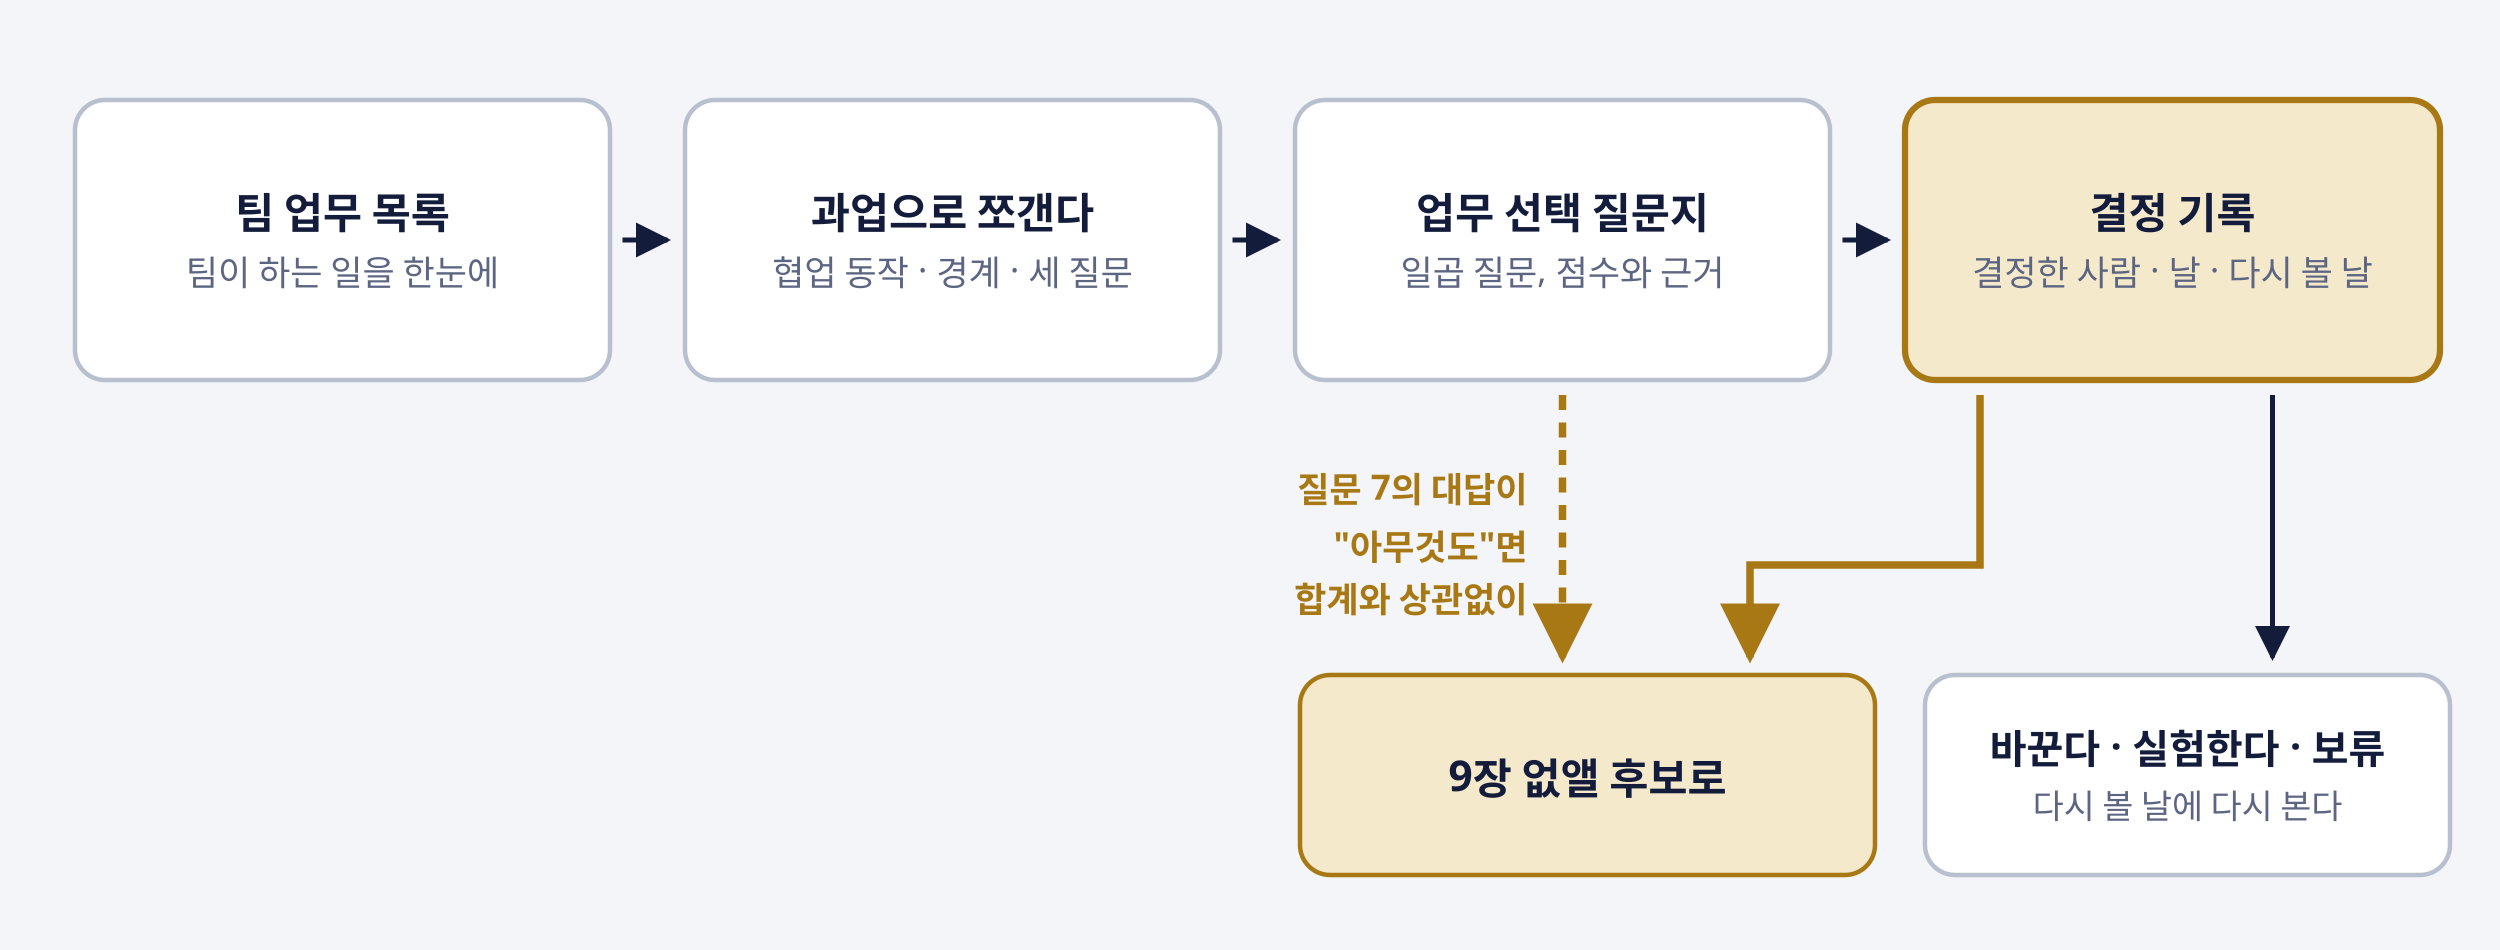
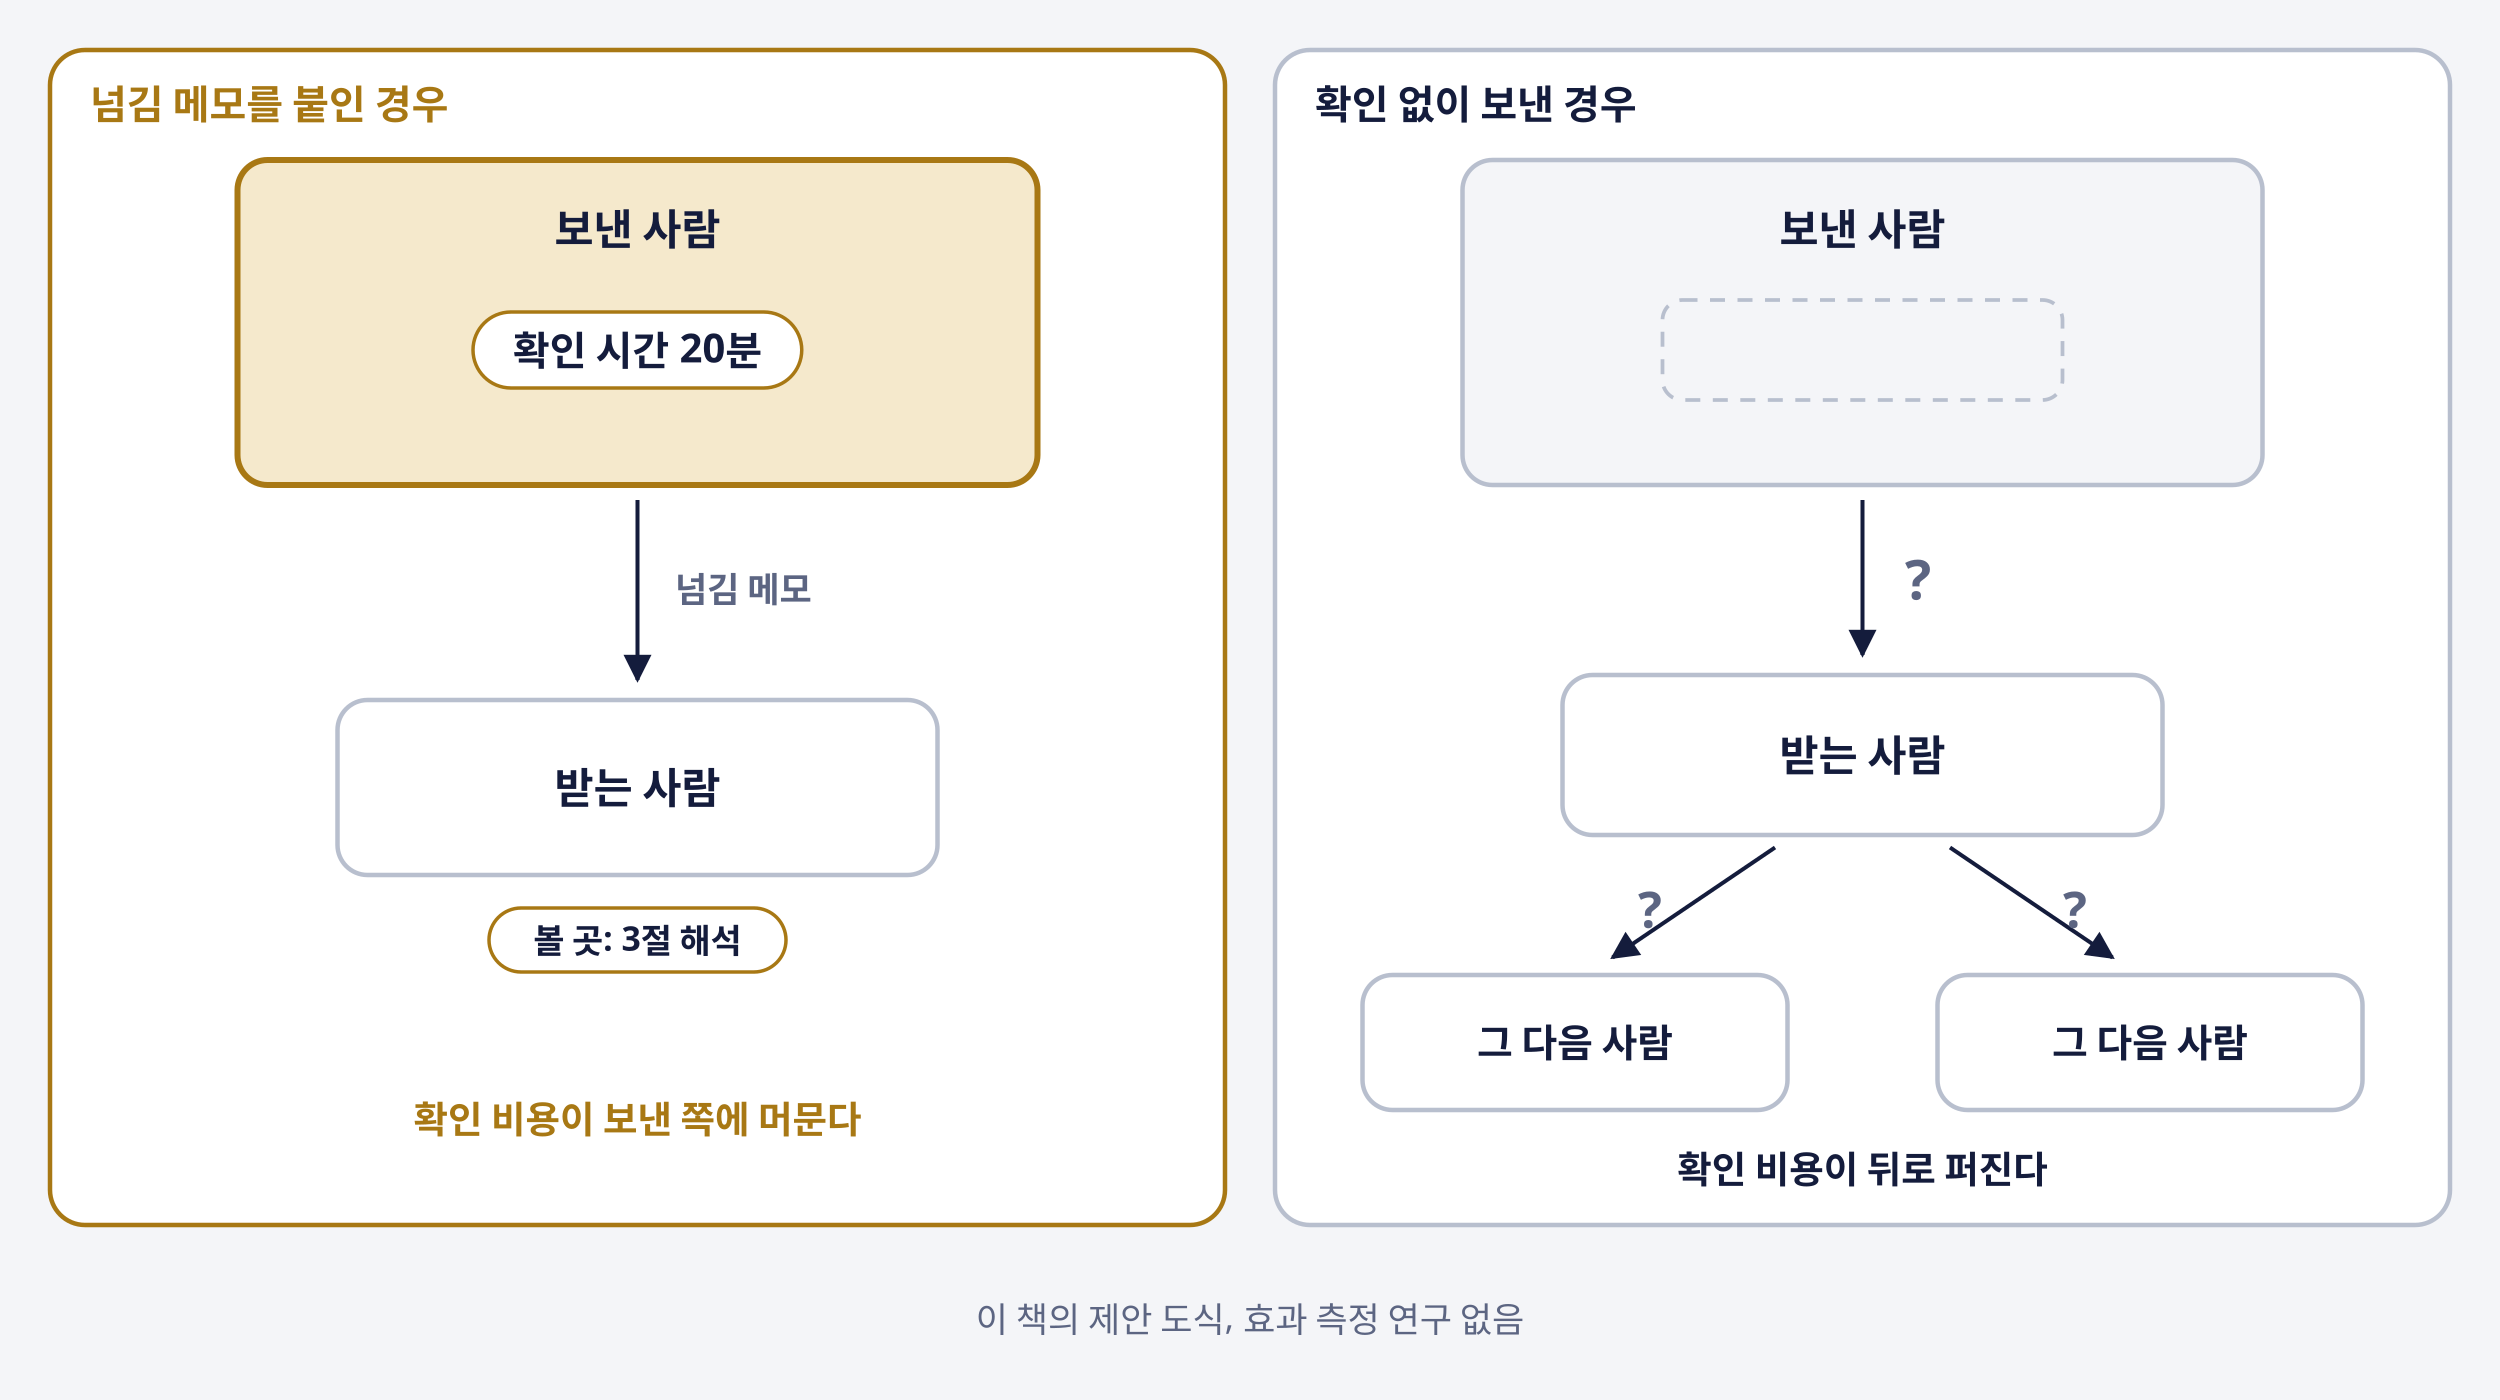
- <svg xmlns="http://www.w3.org/2000/svg" viewBox="0 0 1000 380" role="img" aria-label="팀 업무 목록에서 결정 기록까지" font-family="Pretendard,'Apple SD Gothic Neo','Noto Sans KR',sans-serif">
+ <svg xmlns="http://www.w3.org/2000/svg" viewBox="0 0 1000 560" role="img" aria-label="확인 비용이 어디로 가는가" font-family="Pretendard,'Apple SD Gothic Neo','Noto Sans KR',sans-serif">
  <defs>
    <marker id="mi" viewBox="0 0 10 10" refX="9" refY="5" markerWidth="7" markerHeight="7" orient="auto-start-reverse">
      <path d="M0,0L10,5L0,10z" fill="#141C3C" />
    </marker>
    <marker id="mc" viewBox="0 0 10 10" refX="9" refY="5" markerWidth="8" markerHeight="8" orient="auto-start-reverse">
      <path d="M0,0L10,5L0,10z" fill="#A87814" />
    </marker>
  </defs>
-   <rect width="1000" height="380" fill="#F4F5F8" />
-   <rect x="30.0" y="40.0" width="214.0" height="112.0" rx="12" fill="#FFFFFF" stroke="#B8BFCE" stroke-width="1.8" />
-   <text x="137.0" y="91.4" fill="#141C3C" font-size="17" font-weight="700" text-anchor="middle">팀 업무 목록</text>
-   <text x="137.0" y="114.2" fill="#5C6582" font-size="14" font-weight="400" text-anchor="middle">팀이 하는 일을 한눈에</text>
-   <rect x="274.0" y="40.0" width="214.0" height="112.0" rx="12" fill="#FFFFFF" stroke="#B8BFCE" stroke-width="1.8" />
-   <text x="381.0" y="91.4" fill="#141C3C" font-size="17" font-weight="700" text-anchor="middle">과업으로 쪼갠다</text>
-   <text x="381.0" y="114.2" fill="#5C6582" font-size="14" font-weight="400" text-anchor="middle">협업 동작 · 경계 · 세 질문</text>
-   <rect x="518.0" y="40.0" width="214.0" height="112.0" rx="12" fill="#FFFFFF" stroke="#B8BFCE" stroke-width="1.8" />
-   <text x="625.0" y="91.4" fill="#141C3C" font-size="17" font-weight="700" text-anchor="middle">업무 선택 질문지</text>
-   <text x="625.0" y="114.2" fill="#5C6582" font-size="14" font-weight="400" text-anchor="middle">일곱 질문, 점수와 근거</text>
-   <rect x="762.0" y="40.0" width="214.0" height="112.0" rx="12" fill="#F5E9CC" stroke="#A87814" stroke-width="2.5" />
-   <text x="869.0" y="91.4" fill="#141C3C" font-size="17" font-weight="700" text-anchor="middle">결정 기록</text>
-   <text x="869.0" y="114.2" fill="#5C6582" font-size="14" font-weight="400" text-anchor="middle">결정한 사람 · 날 · 다시 볼 날</text>
-   <path d="M249.0,96.0 L267.0,96.0" fill="none" stroke="#141C3C" stroke-width="2" marker-end="url(#mi)" />
-   <path d="M493.0,96.0 L511.0,96.0" fill="none" stroke="#141C3C" stroke-width="2" marker-end="url(#mi)" />
-   <path d="M737.0,96.0 L755.0,96.0" fill="none" stroke="#141C3C" stroke-width="2" marker-end="url(#mi)" />
-   <rect x="520.0" y="270.0" width="230.0" height="80.0" rx="12" fill="#F5E9CC" stroke="#A87814" stroke-width="1.8" />
-   <text x="635.0" y="316.4" fill="#141C3C" font-size="17" font-weight="700" text-anchor="middle">9장 없앨 후보로</text>
-   <rect x="770.0" y="270.0" width="210.0" height="80.0" rx="12" fill="#FFFFFF" stroke="#B8BFCE" stroke-width="1.8" />
-   <text x="875.0" y="305.4" fill="#141C3C" font-size="16" font-weight="700" text-anchor="middle">바꾼다 · 실험한다 · 보류</text>
-   <text x="875.0" y="327.4" fill="#5C6582" font-size="13.5" font-weight="400" text-anchor="middle">다시 볼 날에 다시 본다</text>
-   <path d="M625,158 L625,263" fill="none" stroke="#A87814" stroke-width="3" stroke-dasharray="6 5" marker-end="url(#mc)" />
-   <text fill="#A87814" font-size="14" font-weight="700" text-anchor="end" dominant-baseline="middle">
-     <tspan x="611.0" y="196.0">질문 7의 대답이</tspan>
+   <rect width="1000" height="560" fill="#F4F5F8" />
+   <rect x="20" y="20" width="470" height="470" rx="14" fill="#FFFFFF" stroke="#A87814" stroke-width="1.8" />
+   <text fill="#A87814" font-size="16" font-weight="700" text-anchor="start" dominant-baseline="middle">
+     <tspan x="36.0" y="42.0">넘김 메모를 붙인 경우</tspan>
  </text>
-   <text fill="#A87814" font-size="14" font-weight="700" text-anchor="end" dominant-baseline="middle">
-     <tspan x="611.0" y="218.0">"아무것도"면</tspan>
+   <rect x="510" y="20" width="470" height="470" rx="14" fill="#FFFFFF" stroke="#B8BFCE" stroke-width="1.8" />
+   <text fill="#141C3C" font-size="16" font-weight="700" text-anchor="start" dominant-baseline="middle">
+     <tspan x="526.0" y="42.0">확인 없이 보낸 경우</tspan>
  </text>
-   <text fill="#A87814" font-size="14" font-weight="700" text-anchor="end" dominant-baseline="middle">
-     <tspan x="611.0" y="240.0">합계와 상관없이</tspan>
+   <rect x="95.0" y="64.0" width="320.0" height="130.0" rx="12" fill="#F5E9CC" stroke="#A87814" stroke-width="2.4" />
+   <text fill="#141C3C" font-size="17" font-weight="700" text-anchor="middle" dominant-baseline="middle">
+     <tspan x="255.0" y="92.0">보낸 사람</tspan>
  </text>
-   <path d="M909,158 L909,263" fill="none" stroke="#141C3C" stroke-width="2" marker-end="url(#mi)" />
-   <path d="M792,158 L792,226 L700,226 L700,263" fill="none" stroke="#A87814" stroke-width="3" marker-end="url(#mc)" />
+   <rect x="189.2" y="124.8" width="131.5" height="30.4" rx="15.2" fill="#FFFFFF" stroke="#A87814" stroke-width="1.4" />
+   <text fill="#141C3C" font-size="16" font-weight="700" text-anchor="middle" dominant-baseline="middle">
+     <tspan x="255.0" y="140.5">확인 시간 20분</tspan>
+   </text>
+   <rect x="135.0" y="280.0" width="240.0" height="70.0" rx="12" fill="#FFFFFF" stroke="#B8BFCE" stroke-width="1.8" />
+   <text x="255.0" y="321.4" fill="#141C3C" font-size="17" font-weight="700" text-anchor="middle">받는 사람</text>
+   <path d="M255,200 L255,272" fill="none" stroke="#141C3C" stroke-width="1.6" marker-end="url(#mi)" />
+   <text fill="#5C6582" font-size="14" font-weight="700" text-anchor="start" dominant-baseline="middle">
+     <tspan x="270.0" y="236.0">넘김 메모</tspan>
+   </text>
+   <rect x="195.6" y="363.2" width="118.8" height="25.6" rx="12.825" fill="#FFFFFF" stroke="#A87814" stroke-width="1.4" />
+   <text fill="#141C3C" font-size="13.5" font-weight="700" text-anchor="middle" dominant-baseline="middle">
+     <tspan x="255.0" y="376.5">볼 곳: 3절 해석</tspan>
+   </text>
+   <text fill="#A87814" font-size="15" font-weight="700" text-anchor="middle" dominant-baseline="middle">
+     <tspan x="255.0" y="448.0">확인 비용이 보낸 쪽에 머문다</tspan>
+   </text>
+   <rect x="585.0" y="64.0" width="320.0" height="130.0" rx="12" fill="#F4F5F8" stroke="#B8BFCE" stroke-width="1.8" />
+   <text fill="#141C3C" font-size="17" font-weight="700" text-anchor="middle" dominant-baseline="middle">
+     <tspan x="745.0" y="92.0">보낸 사람</tspan>
+   </text>
+   <rect x="665.0" y="120.0" width="160.0" height="40.0" rx="8" fill="none" stroke="#B8BFCE" stroke-width="1.5" stroke-dasharray="6 5" />
+   <rect x="625.0" y="270.0" width="240.0" height="64.0" rx="12" fill="#FFFFFF" stroke="#B8BFCE" stroke-width="1.8" />
+   <text x="745.0" y="308.4" fill="#141C3C" font-size="17" font-weight="700" text-anchor="middle">받는 사람</text>
+   <path d="M745,200 L745,262" fill="none" stroke="#141C3C" stroke-width="1.6" marker-end="url(#mi)" />
+   <text fill="#5C6582" font-size="22" font-weight="700" text-anchor="start" dominant-baseline="middle">
+     <tspan x="762.0" y="232.0">?</tspan>
+   </text>
+   <rect x="545.0" y="390.0" width="170.0" height="54.0" rx="12" fill="#FFFFFF" stroke="#B8BFCE" stroke-width="1.8" />
+   <text x="630.0" y="422.8" fill="#141C3C" font-size="15.5" font-weight="700" text-anchor="middle">그 다음 사람</text>
+   <rect x="775.0" y="390.0" width="170.0" height="54.0" rx="12" fill="#FFFFFF" stroke="#B8BFCE" stroke-width="1.8" />
+   <text x="860.0" y="422.8" fill="#141C3C" font-size="15.5" font-weight="700" text-anchor="middle">그 다음 사람</text>
+   <path d="M710,339 L645,383" fill="none" stroke="#141C3C" stroke-width="1.6" marker-end="url(#mi)" />
+   <path d="M780,339 L845,383" fill="none" stroke="#141C3C" stroke-width="1.6" marker-end="url(#mi)" />
+   <text fill="#5C6582" font-size="20" font-weight="700" text-anchor="middle" dominant-baseline="middle">
+     <tspan x="660.0" y="364.0">?</tspan>
+   </text>
+   <text fill="#5C6582" font-size="20" font-weight="700" text-anchor="middle" dominant-baseline="middle">
+     <tspan x="830.0" y="364.0">?</tspan>
+   </text>
+   <text fill="#141C3C" font-size="15" font-weight="700" text-anchor="middle" dominant-baseline="middle">
+     <tspan x="745.0" y="468.0">확인 비용이 뒤로 퍼진다</tspan>
+   </text>
+   <text fill="#5C6582" font-size="14" font-weight="400" text-anchor="middle" dominant-baseline="middle">
+     <tspan x="500.0" y="528.0">이 책의 제안 도식, 효과 측정 연구 없음</tspan>
+   </text>
</svg>
